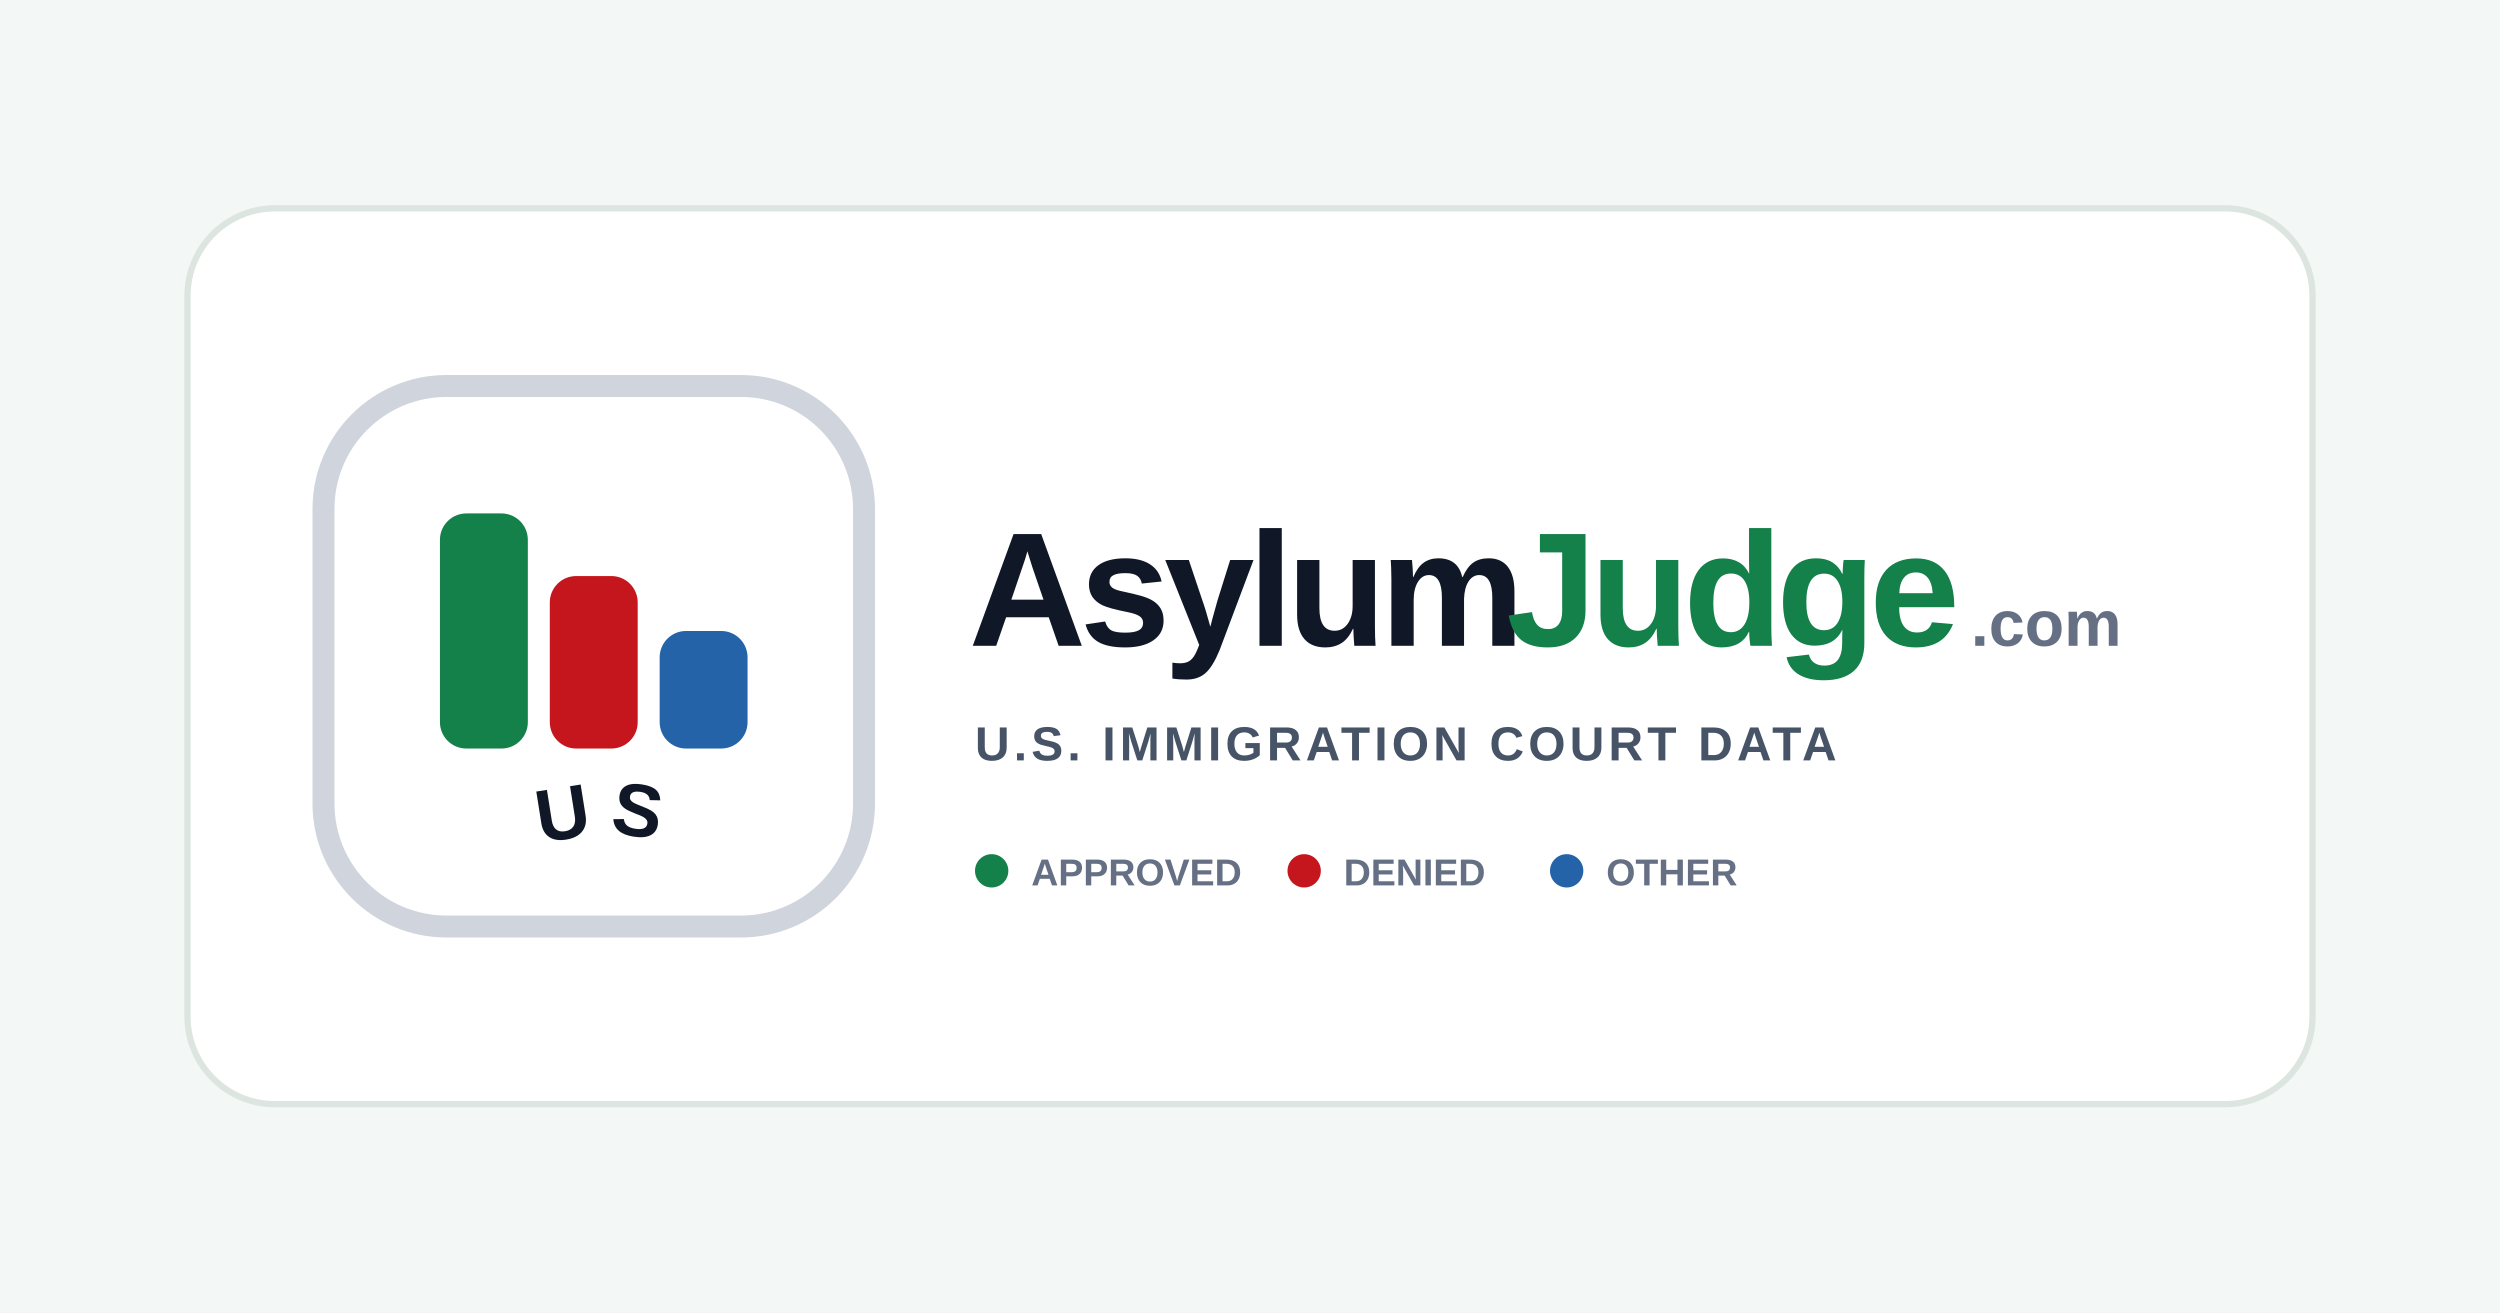
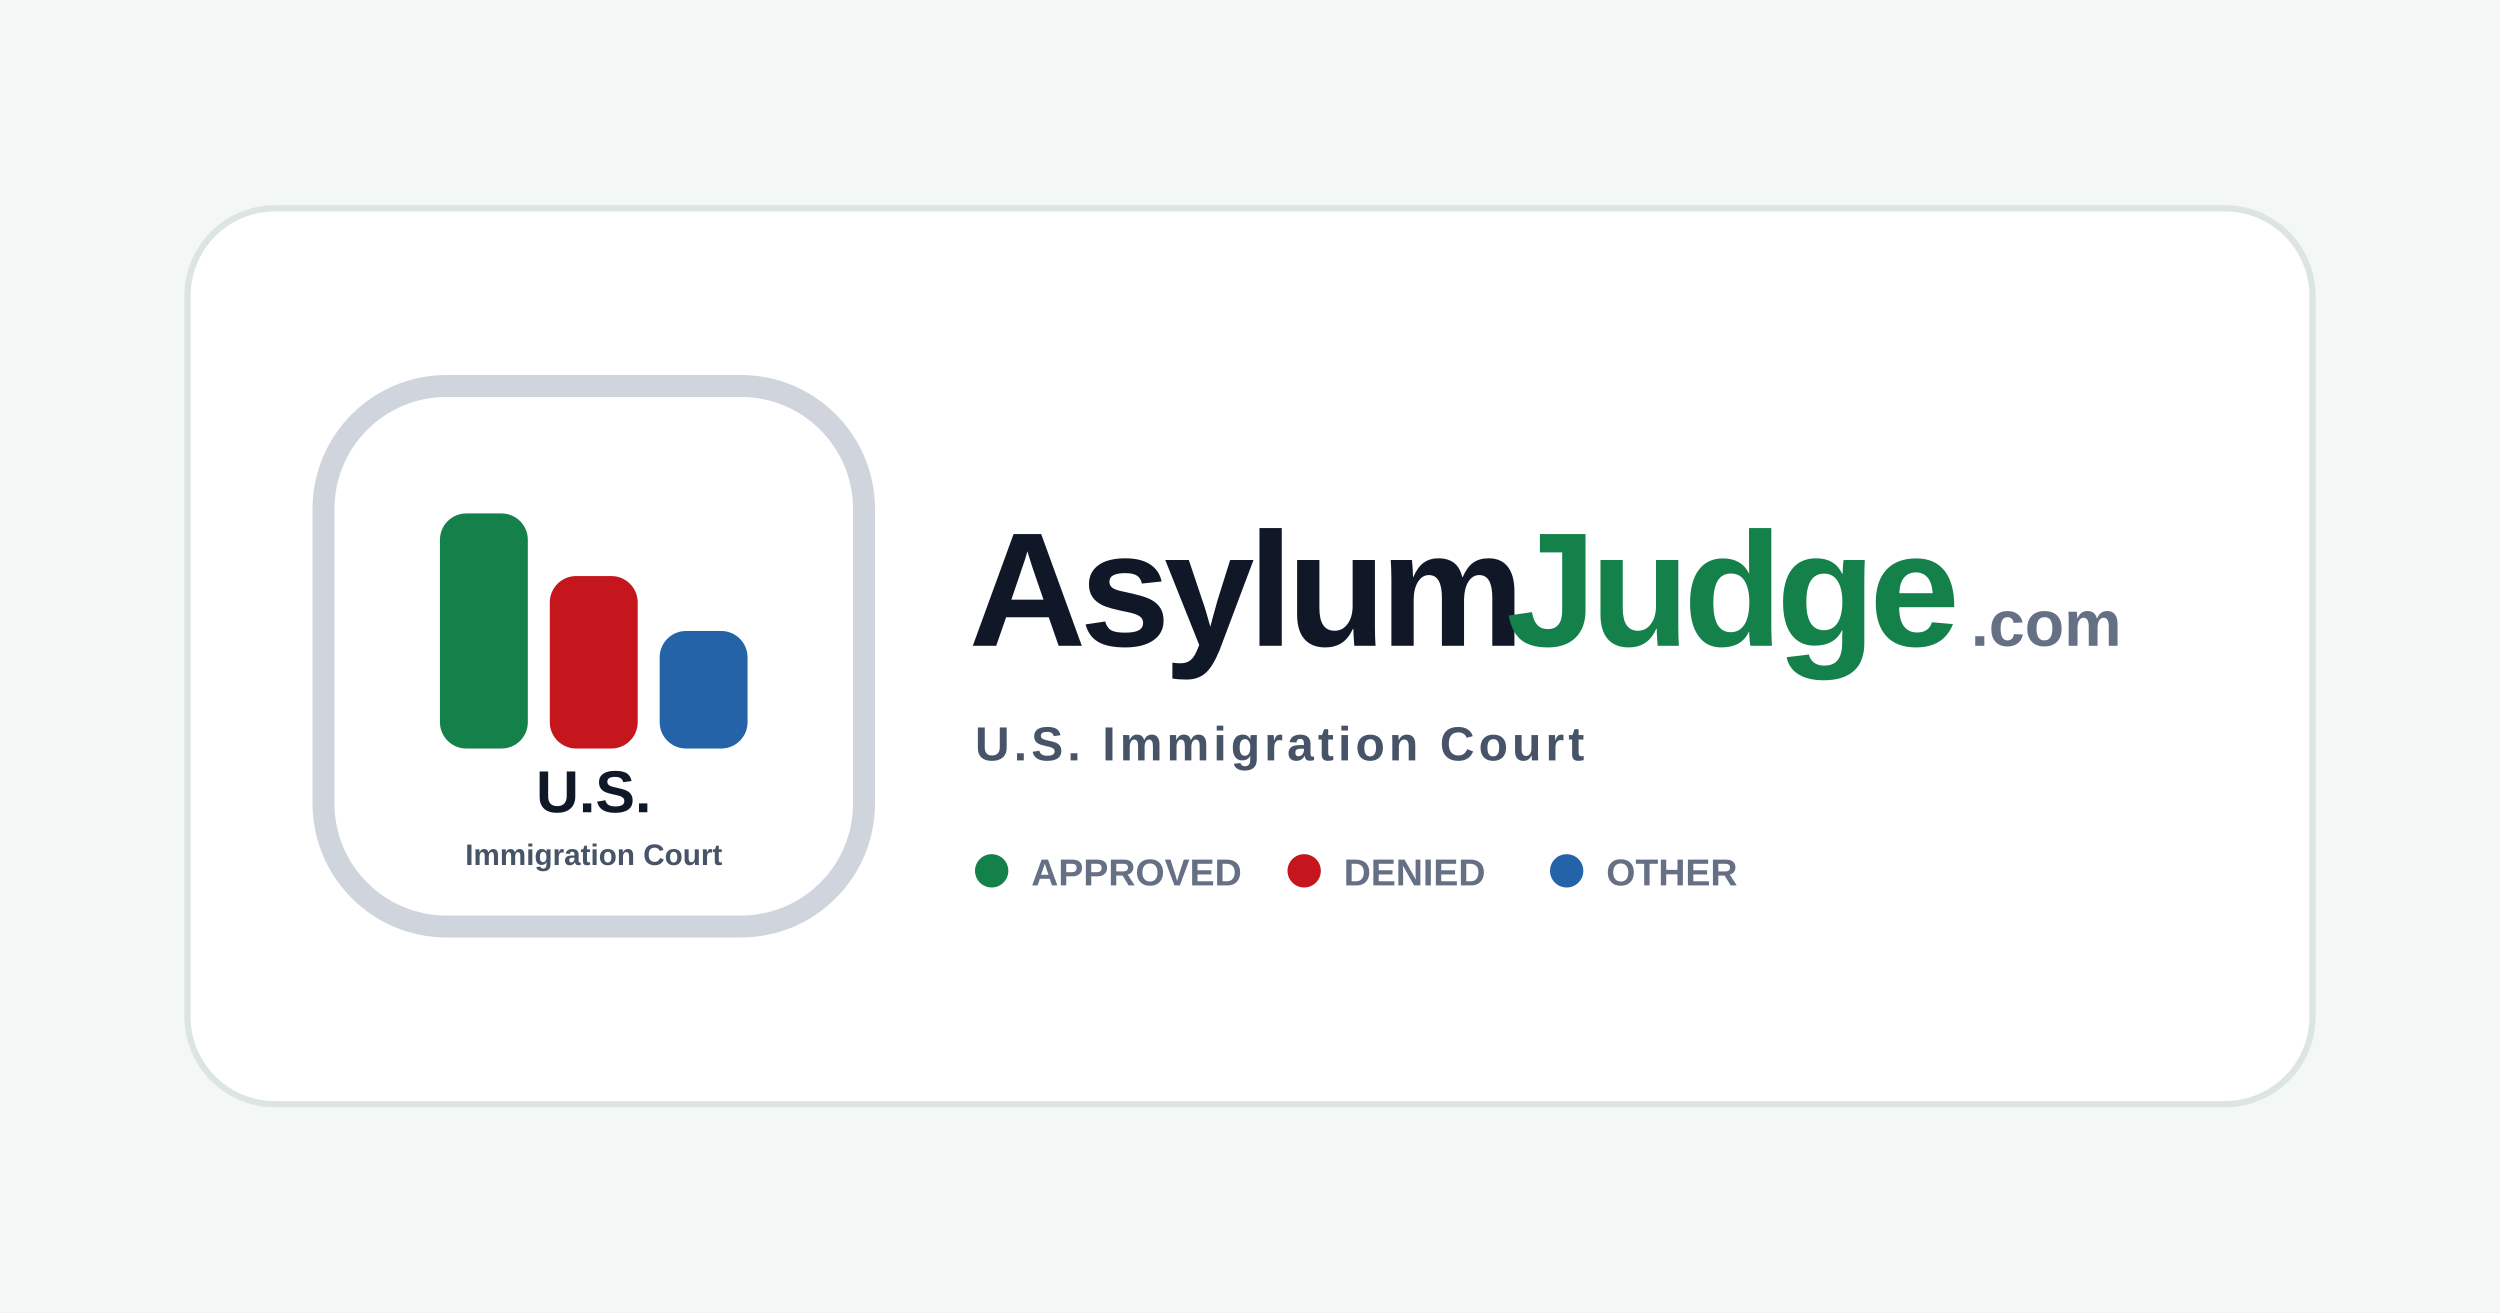
<svg xmlns="http://www.w3.org/2000/svg" width="1200" height="630" viewBox="0 0 1200 630" role="img" aria-labelledby="title desc">
  <rect width="1200" height="630" fill="#F3F7F5" />
  <rect x="90" y="100" width="1020" height="430" rx="42" fill="#fff" stroke="#DCE5E0" stroke-width="3" />
  <g transform="translate(150 180) scale(.5273438)">
    <rect x="10" y="10" width="492" height="492" rx="112" fill="#fff" stroke="#D0D5DD" stroke-width="20" />
    <rect x="116" y="126" width="80" height="214" rx="24" fill="#14804A" />
    <rect x="216" y="183" width="80" height="157" rx="24" fill="#C4161C" />
    <rect x="316" y="233" width="80" height="107" rx="24" fill="#2563A9" />
-     <g fill="#101828" font-family="Arial, Helvetica, sans-serif" font-size="68" font-weight="900">
-       <text x="207" y="426" transform="rotate(-9 207 426)">U</text>
-       <text x="270" y="416" transform="rotate(9 270 416)">S</text>
-     </g>
+     <text x="256" y="398" text-anchor="middle" fill="#101828" font-family="Arial, Helvetica, sans-serif" font-size="54" font-weight="900">U.S.</text>
+     <text x="256" y="446" text-anchor="middle" fill="#475467" font-family="Arial, Helvetica, sans-serif" font-size="27" font-weight="700">Immigration Court</text>
  </g>
  <text x="465" y="310" fill="#101828" font-family="Arial, Helvetica, sans-serif" font-size="78" font-weight="800" letter-spacing="-3">Asylum</text>
  <text x="723" y="310" fill="#14804A" font-family="Arial, Helvetica, sans-serif" font-size="78" font-weight="800" letter-spacing="-3">Judge</text>
  <text x="946" y="310" fill="#667085" font-family="Arial, Helvetica, sans-serif" font-size="31" font-weight="700">.com</text>
-   <text x="468" y="365" fill="#475467" font-family="Arial, Helvetica, sans-serif" font-size="23" font-weight="700" letter-spacing="2">U.S. IMMIGRATION COURT DATA</text>
+   <text x="468" y="365" fill="#475467" font-family="Arial, Helvetica, sans-serif" font-size="23" font-weight="700" letter-spacing="2">U.S. Immigration Court</text>
  <g transform="translate(468 410)">
    <circle cx="8" cy="8" r="8" fill="#14804A" />
    <text x="27" y="15" fill="#667085" font-family="Arial" font-size="18" font-weight="700">APPROVED</text>
    <circle cx="158" cy="8" r="8" fill="#C4161C" />
    <text x="177" y="15" fill="#667085" font-family="Arial" font-size="18" font-weight="700">DENIED</text>
    <circle cx="284" cy="8" r="8" fill="#2563A9" />
    <text x="303" y="15" fill="#667085" font-family="Arial" font-size="18" font-weight="700">OTHER</text>
  </g>
</svg>
